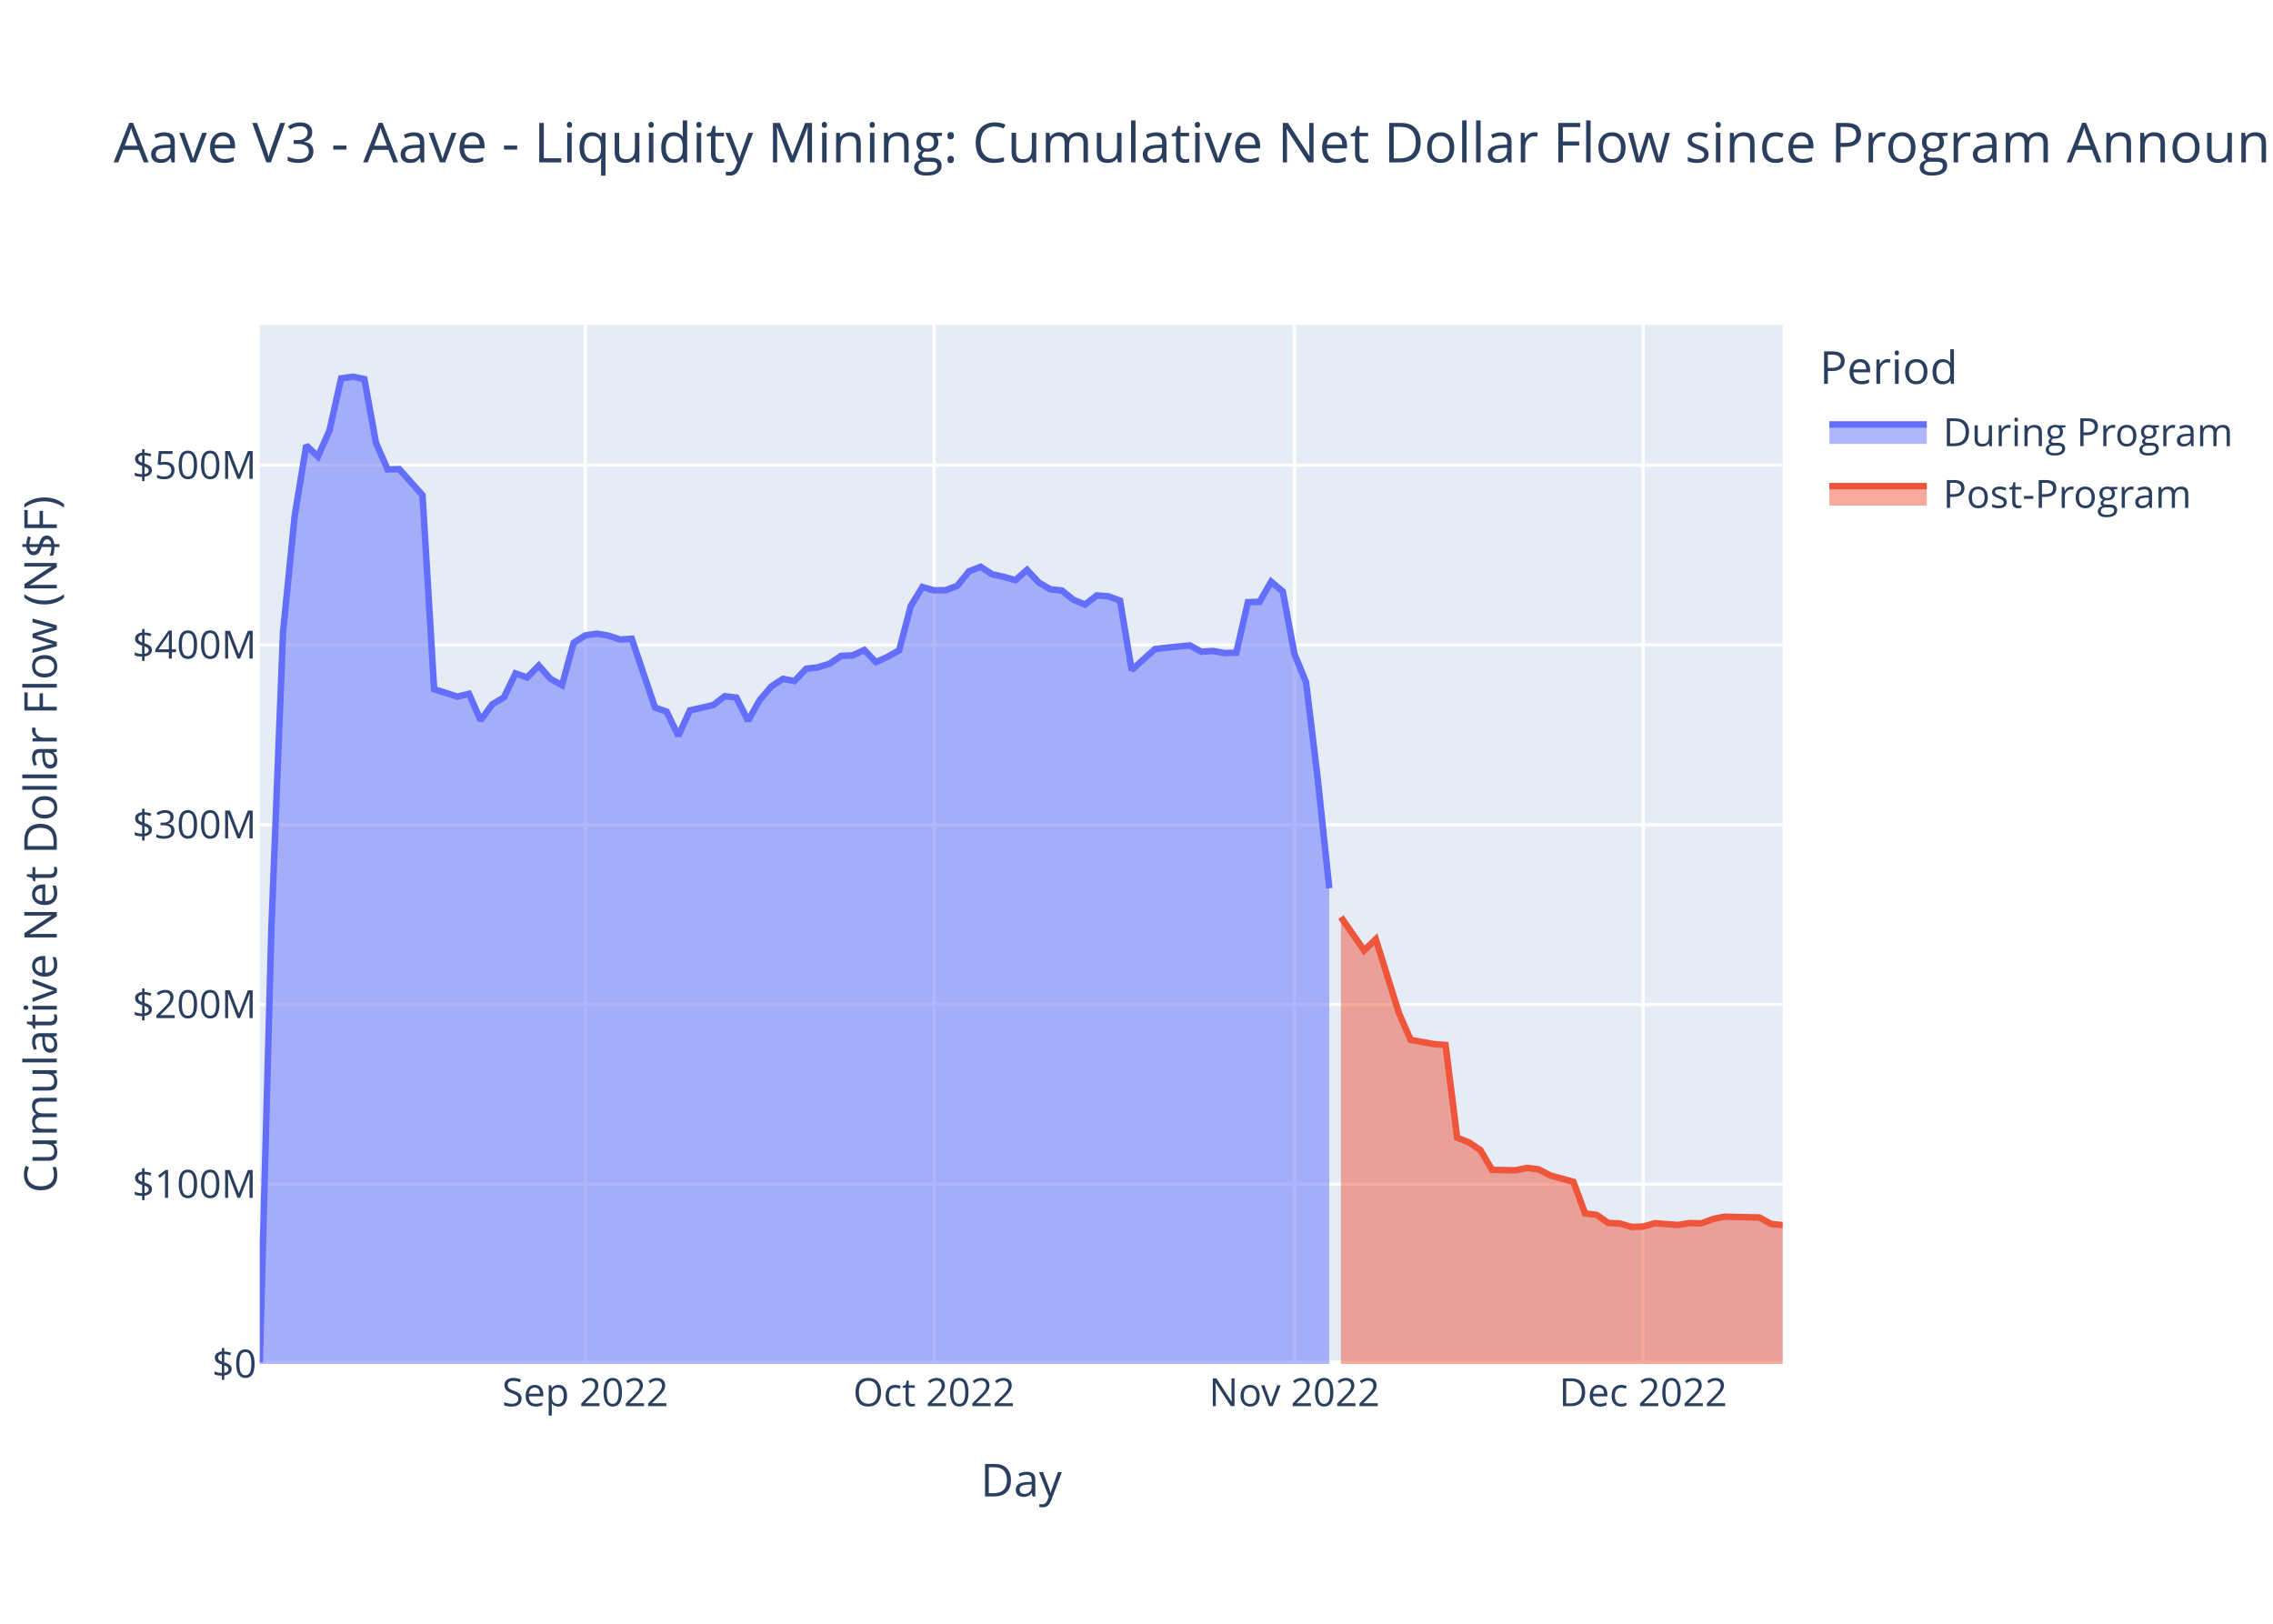
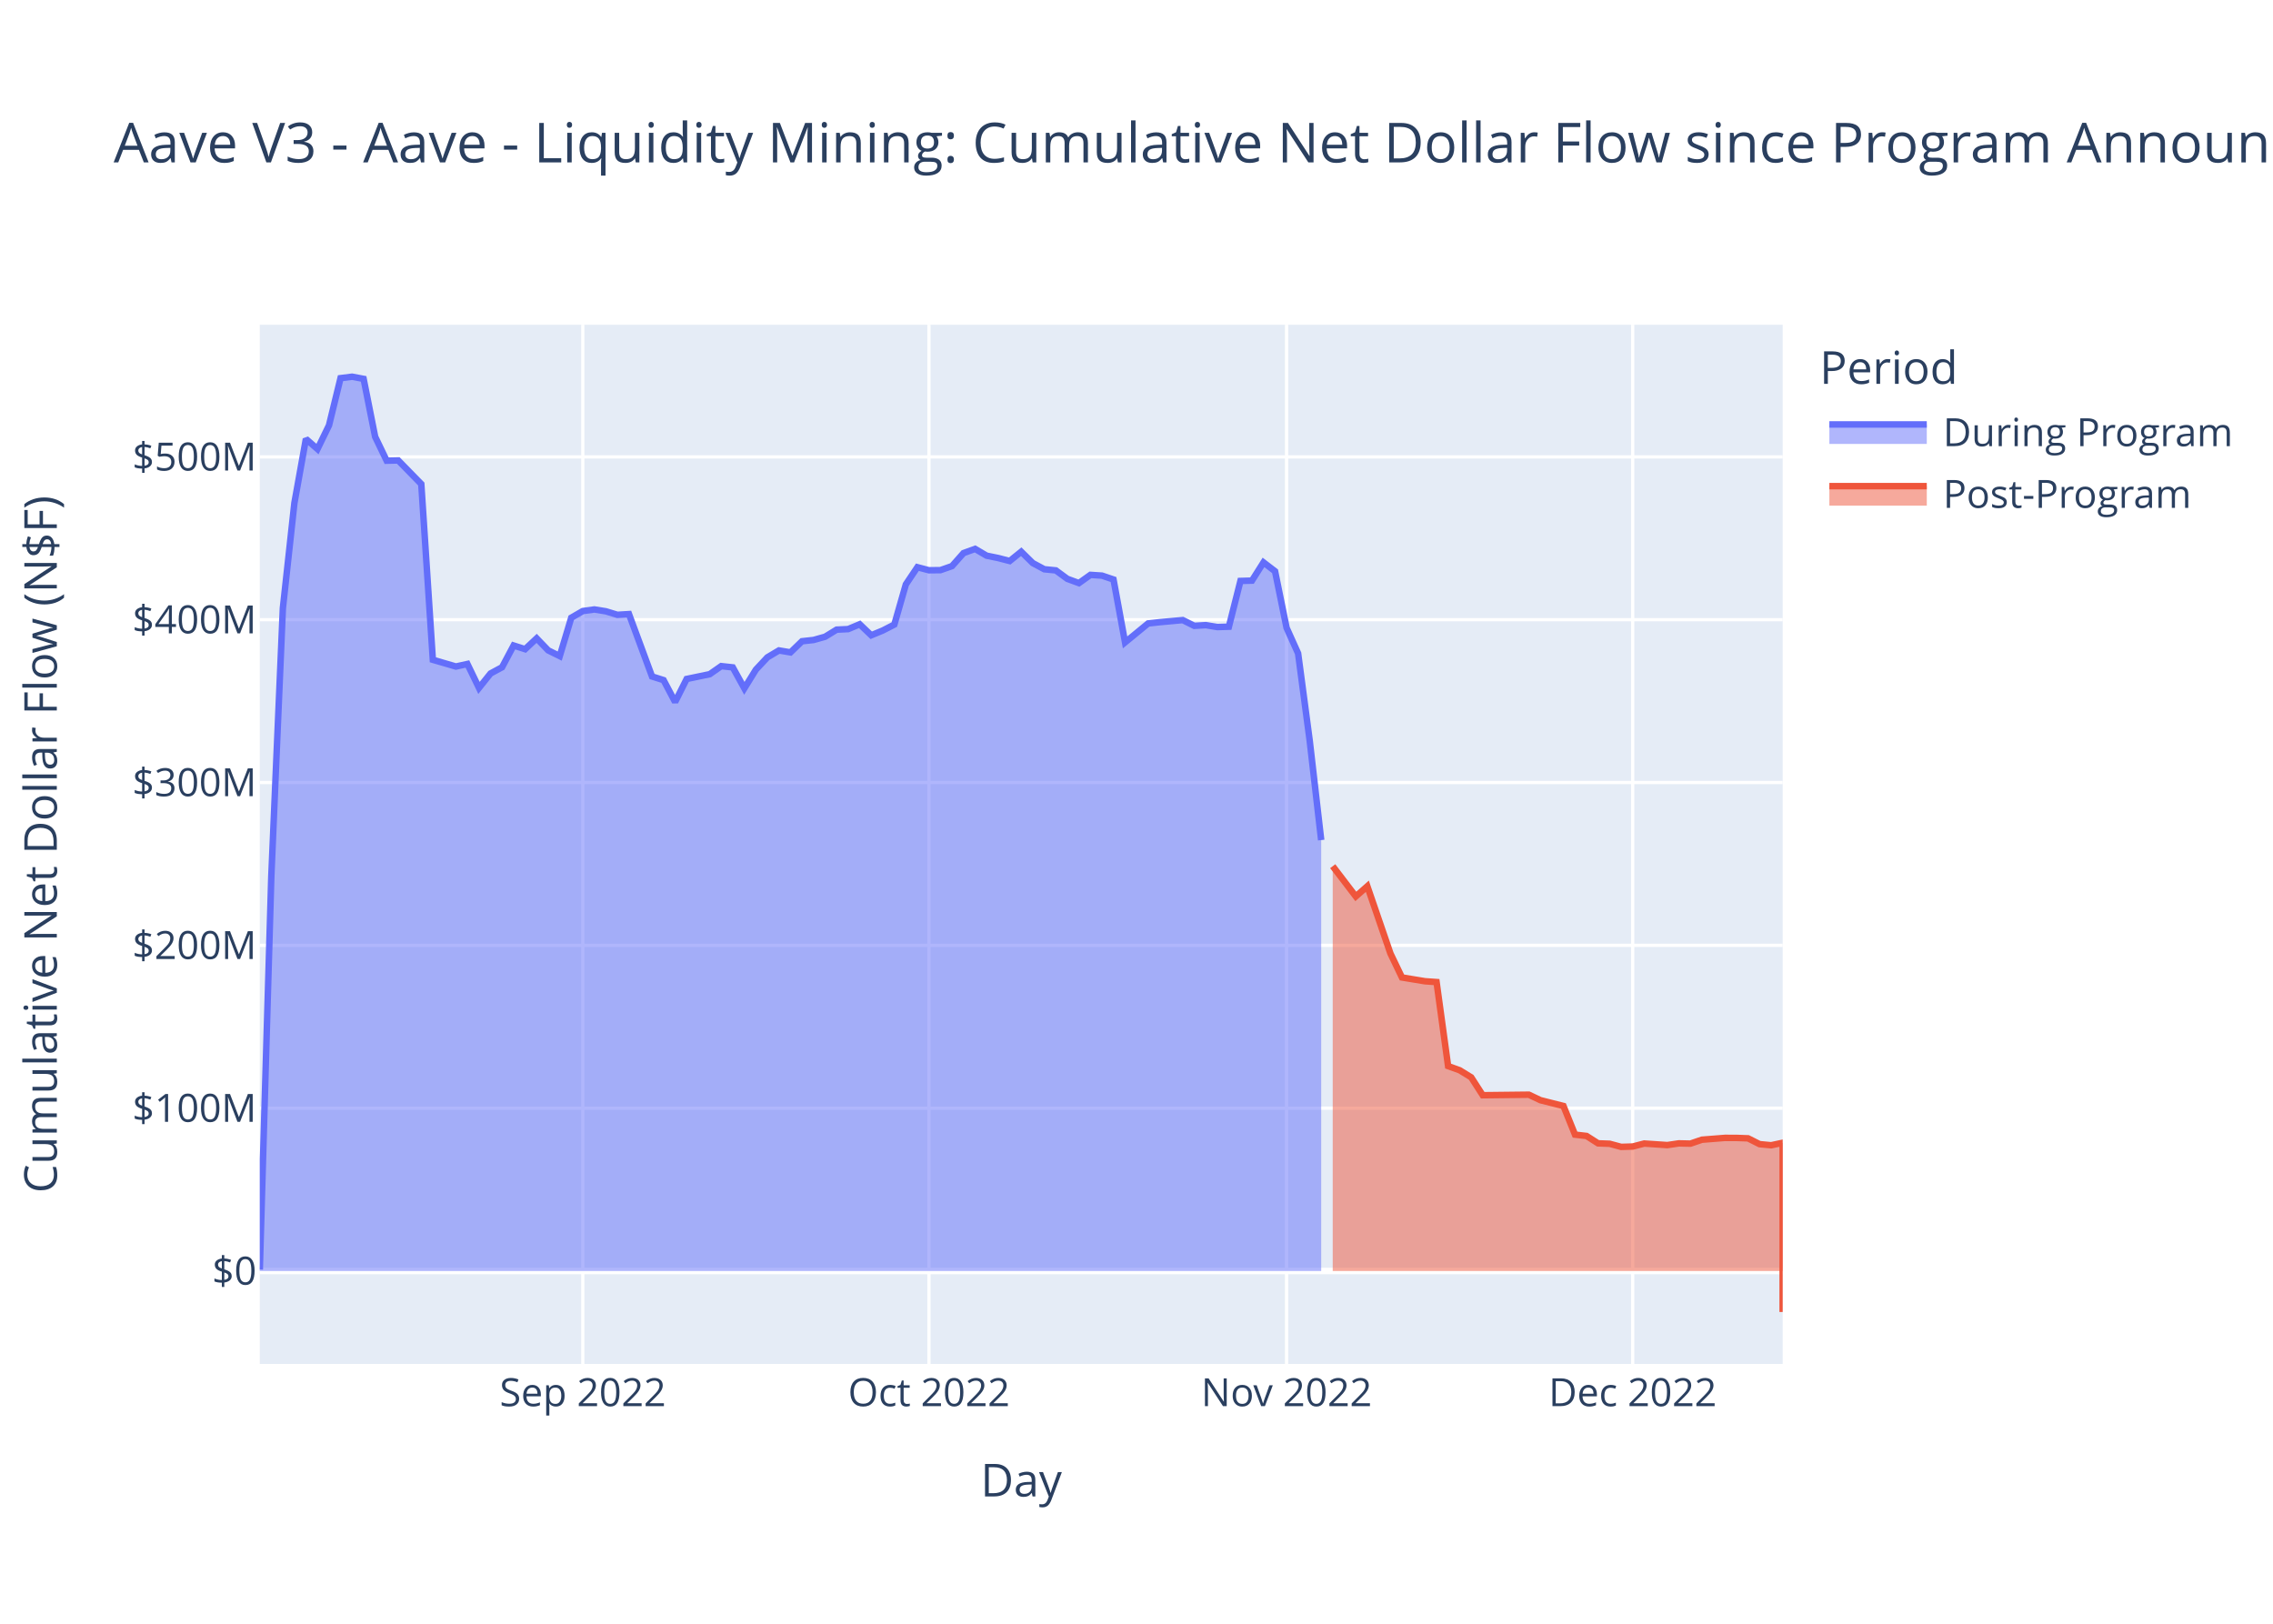
<svg xmlns="http://www.w3.org/2000/svg" class="main-svg" width="700" height="500" style="" viewBox="0 0 700 500">
  <rect x="0" y="0" width="700" height="500" style="fill: rgb(255, 255, 255); fill-opacity: 1;" />
-   <defs id="defs-4739c2">
+   <defs id="defs-47a887">
    <g class="clips">
-       <clipPath id="clip4739c2xyplot" class="plotclip">
+       <clipPath id="clip47a887xyplot" class="plotclip">
        <rect width="469" height="320" />
      </clipPath>
-       <clipPath class="axesclip" id="clip4739c2x">
+       <clipPath class="axesclip" id="clip47a887x">
        <rect x="80" y="0" width="469" height="500" />
      </clipPath>
-       <clipPath class="axesclip" id="clip4739c2y">
+       <clipPath class="axesclip" id="clip47a887y">
        <rect x="0" y="100" width="700" height="320" />
      </clipPath>
-       <clipPath class="axesclip" id="clip4739c2xy">
+       <clipPath class="axesclip" id="clip47a887xy">
        <rect x="80" y="100" width="469" height="320" />
      </clipPath>
    </g>
    <g class="gradients" />
    <g class="patterns" />
  </defs>
  <g class="bglayer">
    <rect class="bg" x="80" y="100" width="469" height="320" style="fill: rgb(229, 236, 246); fill-opacity: 1; stroke-width: 0;" />
  </g>
  <g class="layer-below">
    <g class="imagelayer" />
    <g class="shapelayer" />
  </g>
  <g class="cartesianlayer">
    <g class="subplot xy">
      <g class="layer-subplot">
        <g class="shapelayer" />
        <g class="imagelayer" />
      </g>
      <g class="minor-gridlayer">
        <g class="x" />
        <g class="y" />
      </g>
      <g class="gridlayer">
        <g class="x">
-           <path class="xgrid crisp" transform="translate(180.24,0)" d="M0,100v320" style="stroke: rgb(255, 255, 255); stroke-opacity: 1; stroke-width: 1px;" />
-           <path class="xgrid crisp" transform="translate(287.65,0)" d="M0,100v320" style="stroke: rgb(255, 255, 255); stroke-opacity: 1; stroke-width: 1px;" />
-           <path class="xgrid crisp" transform="translate(398.63,0)" d="M0,100v320" style="stroke: rgb(255, 255, 255); stroke-opacity: 1; stroke-width: 1px;" />
-           <path class="xgrid crisp" transform="translate(506.04,0)" d="M0,100v320" style="stroke: rgb(255, 255, 255); stroke-opacity: 1; stroke-width: 1px;" />
+           <path class="xgrid crisp" transform="translate(179.48,0)" d="M0,100v320" style="stroke: rgb(255, 255, 255); stroke-opacity: 1; stroke-width: 1px;" />
+           <path class="xgrid crisp" transform="translate(286.08,0)" d="M0,100v320" style="stroke: rgb(255, 255, 255); stroke-opacity: 1; stroke-width: 1px;" />
+           <path class="xgrid crisp" transform="translate(396.22,0)" d="M0,100v320" style="stroke: rgb(255, 255, 255); stroke-opacity: 1; stroke-width: 1px;" />
+           <path class="xgrid crisp" transform="translate(502.81,0)" d="M0,100v320" style="stroke: rgb(255, 255, 255); stroke-opacity: 1; stroke-width: 1px;" />
        </g>
        <g class="y">
-           <path class="ygrid crisp" transform="translate(0,364.65)" d="M80,0h469" style="stroke: rgb(255, 255, 255); stroke-opacity: 1; stroke-width: 1px;" />
-           <path class="ygrid crisp" transform="translate(0,309.3)" d="M80,0h469" style="stroke: rgb(255, 255, 255); stroke-opacity: 1; stroke-width: 1px;" />
-           <path class="ygrid crisp" transform="translate(0,253.95)" d="M80,0h469" style="stroke: rgb(255, 255, 255); stroke-opacity: 1; stroke-width: 1px;" />
-           <path class="ygrid crisp" transform="translate(0,198.6)" d="M80,0h469" style="stroke: rgb(255, 255, 255); stroke-opacity: 1; stroke-width: 1px;" />
-           <path class="ygrid crisp" transform="translate(0,143.25)" d="M80,0h469" style="stroke: rgb(255, 255, 255); stroke-opacity: 1; stroke-width: 1px;" />
+           <path class="ygrid crisp" transform="translate(0,341.24)" d="M80,0h469" style="stroke: rgb(255, 255, 255); stroke-opacity: 1; stroke-width: 1px;" />
+           <path class="ygrid crisp" transform="translate(0,291.1)" d="M80,0h469" style="stroke: rgb(255, 255, 255); stroke-opacity: 1; stroke-width: 1px;" />
+           <path class="ygrid crisp" transform="translate(0,240.96)" d="M80,0h469" style="stroke: rgb(255, 255, 255); stroke-opacity: 1; stroke-width: 1px;" />
+           <path class="ygrid crisp" transform="translate(0,190.82)" d="M80,0h469" style="stroke: rgb(255, 255, 255); stroke-opacity: 1; stroke-width: 1px;" />
+           <path class="ygrid crisp" transform="translate(0,140.69)" d="M80,0h469" style="stroke: rgb(255, 255, 255); stroke-opacity: 1; stroke-width: 1px;" />
        </g>
      </g>
      <g class="zerolinelayer">
-         <path class="yzl zl crisp" transform="translate(0,420)" d="M80,0h469" style="stroke: rgb(255, 255, 255); stroke-opacity: 1; stroke-width: 2px;" />
+         <path class="yzl zl crisp" transform="translate(0,391.38)" d="M80,0h469" style="stroke: rgb(255, 255, 255); stroke-opacity: 1; stroke-width: 2px;" />
      </g>
      <path class="xlines-below" />
      <path class="ylines-below" />
      <g class="overlines-below" />
      <g class="xaxislayer-below" />
      <g class="yaxislayer-below" />
      <g class="overaxes-below" />
-       <g class="plot" transform="translate(80,100)" clip-path="url(#clip4739c2xyplot)">
+       <g class="plot" transform="translate(80,100)" clip-path="url(#clip47a887xyplot)">
        <g class="scatterlayer mlayer">
-           <g class="trace scatter traceedc823" style="stroke-miterlimit: 2;">
+           <g class="trace scatter trace23893a" style="stroke-miterlimit: 2;">
            <g class="fills">
              <g>
-                 <path class="js-fill" d="M329.37,320L0,320L0,319.5L3.58,185.88L7.16,94.72L10.74,58.96L14.32,37.14L17.9,40.59L21.48,32.53L25.06,16.5L28.64,16L32.22,16.74L35.8,36.42L39.38,44.55L42.96,44.46L50.12,52.48L53.7,112.23L60.86,114.51L64.44,113.65L68.02,121.79L71.6,116.88L75.18,114.76L78.76,107.37L82.34,108.62L85.92,104.94L89.5,109.03L93.08,110.97L96.66,97.94L100.24,95.66L103.82,95.12L107.4,95.75L110.98,96.94L114.56,96.7L121.73,117.89L125.31,119.14L128.89,126.57L132.47,118.75L139.63,117.12L143.21,114.38L146.79,114.81L150.37,121.93L153.95,115.59L157.53,111.39L161.11,109.05L164.69,109.71L168.27,105.93L171.85,105.5L175.43,104.4L179.01,101.99L182.59,101.8L186.17,100.15L189.75,103.9L193.33,102.27L196.91,100.25L200.49,86.6L204.07,80.76L207.65,81.8L211.23,81.74L214.81,80.38L218.39,75.95L221.97,74.53L225.55,76.84L229.13,77.63L232.71,78.65L236.29,75.49L239.87,79.34L243.45,81.45L247.03,81.84L250.61,84.72L254.19,86.15L257.77,83.36L261.35,83.62L264.93,84.95L268.51,106.32L272.09,103.1L275.67,99.88L279.25,99.45L286.41,98.73L289.99,100.69L293.57,100.46L297.15,101.1L300.73,100.98L304.31,85.43L307.89,85.32L311.47,79.12L315.05,82.14L318.63,101.36L322.21,110.06L325.79,139.62L329.37,173.52" style="fill: rgb(99, 110, 250); fill-opacity: 0.5; stroke-width: 0;" />
+                 <path class="js-fill" d="M326.88,291.38L0,291.38L0,290.93L3.55,169.89L7.11,87.31L10.66,54.91L14.21,35.15L17.77,38.27L21.32,30.98L24.87,16.45L28.42,16L31.98,16.67L35.53,34.49L39.08,41.86L42.64,41.78L49.74,49.05L53.3,103.17L60.4,105.24L63.95,104.46L67.51,111.83L71.06,107.39L74.61,105.47L78.17,98.77L81.72,99.9L85.27,96.57L88.83,100.27L92.38,102.03L95.93,90.22L99.48,88.16L103.04,87.67L106.59,88.24L110.14,89.32L113.7,89.1L120.8,108.3L124.36,109.43L127.91,116.16L131.46,109.08L138.57,107.6L142.12,105.12L145.67,105.51L149.23,111.96L152.78,106.21L156.33,102.41L159.89,100.29L163.44,100.89L166.99,97.46L170.55,97.07L174.1,96.07L177.65,93.89L181.2,93.72L184.76,92.23L188.31,95.62L191.86,94.15L195.42,92.32L198.97,79.95L202.52,74.66L206.08,75.6L209.63,75.56L213.18,74.32L216.73,70.31L220.29,69.02L223.84,71.11L227.39,71.83L230.95,72.75L234.5,69.89L238.05,73.38L241.61,75.29L245.16,75.64L248.71,78.25L252.27,79.55L255.82,77.02L259.37,77.25L262.92,78.45L266.48,97.81L270.03,94.9L273.58,91.98L277.14,91.59L284.24,90.94L287.8,92.71L291.35,92.5L294.9,93.09L298.45,92.98L302.01,78.89L305.56,78.79L309.11,73.18L312.67,75.91L316.22,93.32L319.77,101.2L323.33,127.98L326.88,158.69" style="fill: rgb(99, 110, 250); fill-opacity: 0.5; stroke-width: 0;" />
              </g>
            </g>
            <g class="errorbars" />
            <g class="lines">
-               <path class="js-line" d="M0,319.5L3.58,185.88L7.16,94.72L10.74,58.96L14.32,37.14L17.9,40.59L21.48,32.53L25.06,16.5L28.64,16L32.22,16.74L35.8,36.42L39.38,44.55L42.96,44.46L50.12,52.48L53.7,112.23L60.86,114.51L64.44,113.65L68.02,121.79L71.6,116.88L75.18,114.76L78.76,107.37L82.34,108.62L85.92,104.94L89.5,109.03L93.08,110.97L96.66,97.94L100.24,95.66L103.82,95.12L107.4,95.75L110.98,96.94L114.56,96.7L121.73,117.89L125.31,119.14L128.89,126.57L132.47,118.75L139.63,117.12L143.21,114.38L146.79,114.81L150.37,121.93L153.95,115.59L157.53,111.39L161.11,109.05L164.69,109.71L168.27,105.93L171.85,105.5L175.43,104.4L179.01,101.99L182.59,101.8L186.17,100.15L189.75,103.9L193.33,102.27L196.91,100.25L200.49,86.6L204.07,80.76L207.65,81.8L211.23,81.74L214.81,80.38L218.39,75.95L221.97,74.53L225.55,76.84L229.13,77.63L232.71,78.65L236.29,75.49L239.87,79.34L243.45,81.45L247.03,81.84L250.61,84.72L254.19,86.15L257.77,83.36L261.35,83.62L264.93,84.95L268.51,106.32L272.09,103.1L275.67,99.88L279.25,99.45L286.41,98.73L289.99,100.69L293.57,100.46L297.15,101.1L300.73,100.98L304.31,85.43L307.89,85.32L311.47,79.12L315.05,82.14L318.63,101.36L322.21,110.06L325.79,139.62L329.37,173.52" style="vector-effect: non-scaling-stroke; fill: none; stroke: rgb(99, 110, 250); stroke-opacity: 1; stroke-width: 2px; opacity: 1;" />
+               <path class="js-line" d="M0,290.93L3.55,169.89L7.11,87.31L10.66,54.91L14.21,35.15L17.77,38.27L21.32,30.98L24.87,16.45L28.42,16L31.98,16.67L35.53,34.49L39.08,41.86L42.64,41.78L49.74,49.05L53.3,103.17L60.4,105.24L63.95,104.46L67.51,111.83L71.06,107.39L74.61,105.47L78.17,98.77L81.72,99.9L85.27,96.57L88.83,100.27L92.38,102.03L95.93,90.22L99.48,88.16L103.04,87.67L106.59,88.24L110.14,89.32L113.7,89.1L120.8,108.3L124.36,109.43L127.91,116.16L131.46,109.08L138.57,107.6L142.12,105.12L145.67,105.51L149.23,111.96L152.78,106.21L156.33,102.41L159.89,100.29L163.44,100.89L166.99,97.46L170.55,97.07L174.1,96.07L177.65,93.89L181.2,93.72L184.76,92.23L188.31,95.62L191.86,94.15L195.42,92.32L198.97,79.95L202.52,74.66L206.08,75.6L209.63,75.56L213.18,74.32L216.73,70.31L220.29,69.02L223.84,71.11L227.39,71.83L230.95,72.75L234.5,69.89L238.05,73.38L241.61,75.29L245.16,75.64L248.71,78.25L252.27,79.55L255.82,77.02L259.37,77.25L262.92,78.45L266.48,97.81L270.03,94.9L273.58,91.98L277.14,91.59L284.24,90.94L287.8,92.71L291.35,92.5L294.9,93.09L298.45,92.98L302.01,78.89L305.56,78.79L309.11,73.18L312.67,75.91L316.22,93.32L319.77,101.2L323.33,127.98L326.88,158.69" style="vector-effect: non-scaling-stroke; fill: none; stroke: rgb(99, 110, 250); stroke-opacity: 1; stroke-width: 2px; opacity: 1;" />
            </g>
            <g class="points" />
            <g class="text" />
          </g>
-           <g class="trace scatter trace38ff3f" style="stroke-miterlimit: 2;">
+           <g class="trace scatter trace24a526" style="stroke-miterlimit: 2;">
            <g class="fills">
              <g>
-                 <path class="js-fill" d="M469,320L332.95,320L332.95,182.4L340.11,192.68L343.69,189.21L350.85,212.06L354.44,220.22L361.6,221.51L365.18,221.79L368.76,250.34L372.34,251.75L375.92,254.16L379.5,260.24L386.66,260.38L390.24,259.63L393.82,260.07L397.4,261.94L404.56,263.91L408.14,273.64L411.72,274.1L415.3,276.6L418.88,276.75L422.46,277.81L426.04,277.68L429.62,276.67L436.78,277.2L440.36,276.62L443.94,276.7L447.52,275.37L451.1,274.65L454.68,274.75L461.84,274.9L465.42,276.89L469,277.25" style="fill: rgb(239, 85, 59); fill-opacity: 0.5; stroke-width: 0;" />
+                 <path class="js-fill" d="M469,291.38L330.43,291.38L330.43,166.73L337.54,176.04L341.09,172.9L348.2,193.6L351.75,200.99L358.86,202.16L362.41,202.41L365.96,228.28L369.52,229.56L373.07,231.74L376.62,237.25L390.83,237.09L394.39,238.78L401.49,240.57L405.05,249.39L408.6,249.8L412.15,252.07L415.7,252.2L419.26,253.16L422.81,253.05L426.36,252.13L433.47,252.61L437.02,252.08L440.58,252.16L444.13,250.95L451.23,250.39L454.79,250.4L458.34,250.53L461.89,252.32L465.45,252.66L469,251.9L469,304" style="fill: rgb(239, 85, 59); fill-opacity: 0.5; stroke-width: 0;" />
              </g>
            </g>
            <g class="errorbars" />
            <g class="lines">
-               <path class="js-line" d="M332.95,182.4L340.11,192.68L343.69,189.21L350.85,212.06L354.44,220.22L361.6,221.51L365.18,221.79L368.76,250.34L372.34,251.75L375.92,254.16L379.5,260.24L386.66,260.38L390.24,259.63L393.82,260.07L397.4,261.94L404.56,263.91L408.14,273.64L411.72,274.1L415.3,276.6L418.88,276.75L422.46,277.81L426.04,277.68L429.62,276.67L436.78,277.2L440.36,276.62L443.94,276.7L447.52,275.37L451.1,274.65L454.68,274.75L461.84,274.9L465.42,276.89L469,277.25" style="vector-effect: non-scaling-stroke; fill: none; stroke: rgb(239, 85, 59); stroke-opacity: 1; stroke-width: 2px; opacity: 1;" />
+               <path class="js-line" d="M330.43,166.73L337.54,176.04L341.09,172.9L348.2,193.6L351.75,200.99L358.86,202.16L362.41,202.41L365.96,228.28L369.52,229.56L373.07,231.74L376.62,237.25L390.83,237.09L394.39,238.78L401.49,240.57L405.05,249.39L408.6,249.8L412.15,252.07L415.7,252.2L419.26,253.16L422.81,253.05L426.36,252.13L433.47,252.61L437.02,252.08L440.58,252.16L444.13,250.95L451.23,250.39L454.79,250.4L458.34,250.53L461.89,252.32L465.45,252.66L469,251.9L469,304" style="vector-effect: non-scaling-stroke; fill: none; stroke: rgb(239, 85, 59); stroke-opacity: 1; stroke-width: 2px; opacity: 1;" />
            </g>
            <g class="points" />
            <g class="text" />
          </g>
        </g>
      </g>
      <g class="overplot" />
      <path class="xlines-above crisp" d="M0,0" style="fill: none;" />
      <path class="ylines-above crisp" d="M0,0" style="fill: none;" />
      <g class="overlines-above" />
      <g class="xaxislayer-above">
        <g class="xtick">
-           <text text-anchor="middle" x="0" y="433" transform="translate(180.24,0)" style="font-family: 'Open Sans', verdana, arial, sans-serif; font-size: 12px; fill: rgb(42, 63, 95); fill-opacity: 1; white-space: pre; opacity: 1;">Sep 2022</text>
-         </g>
-         <g class="xtick">
-           <text text-anchor="middle" x="0" y="433" style="font-family: 'Open Sans', verdana, arial, sans-serif; font-size: 12px; fill: rgb(42, 63, 95); fill-opacity: 1; white-space: pre; opacity: 1;" transform="translate(287.65,0)">Oct 2022</text>
-         </g>
-         <g class="xtick">
-           <text text-anchor="middle" x="0" y="433" style="font-family: 'Open Sans', verdana, arial, sans-serif; font-size: 12px; fill: rgb(42, 63, 95); fill-opacity: 1; white-space: pre; opacity: 1;" transform="translate(398.63,0)">Nov 2022</text>
-         </g>
-         <g class="xtick">
-           <text text-anchor="middle" x="0" y="433" style="font-family: 'Open Sans', verdana, arial, sans-serif; font-size: 12px; fill: rgb(42, 63, 95); fill-opacity: 1; white-space: pre; opacity: 1;" transform="translate(506.04,0)">Dec 2022</text>
+           <text text-anchor="middle" x="0" y="433" transform="translate(179.48,0)" style="font-family: 'Open Sans', verdana, arial, sans-serif; font-size: 12px; fill: rgb(42, 63, 95); fill-opacity: 1; white-space: pre; opacity: 1;">Sep 2022</text>
+         </g>
+         <g class="xtick">
+           <text text-anchor="middle" x="0" y="433" style="font-family: 'Open Sans', verdana, arial, sans-serif; font-size: 12px; fill: rgb(42, 63, 95); fill-opacity: 1; white-space: pre; opacity: 1;" transform="translate(286.08,0)">Oct 2022</text>
+         </g>
+         <g class="xtick">
+           <text text-anchor="middle" x="0" y="433" style="font-family: 'Open Sans', verdana, arial, sans-serif; font-size: 12px; fill: rgb(42, 63, 95); fill-opacity: 1; white-space: pre; opacity: 1;" transform="translate(396.22,0)">Nov 2022</text>
+         </g>
+         <g class="xtick">
+           <text text-anchor="middle" x="0" y="433" style="font-family: 'Open Sans', verdana, arial, sans-serif; font-size: 12px; fill: rgb(42, 63, 95); fill-opacity: 1; white-space: pre; opacity: 1;" transform="translate(502.81,0)">Dec 2022</text>
        </g>
      </g>
      <g class="yaxislayer-above">
        <g class="ytick">
-           <text text-anchor="end" x="79" y="4.2" transform="translate(0,420)" style="font-family: 'Open Sans', verdana, arial, sans-serif; font-size: 12px; fill: rgb(42, 63, 95); fill-opacity: 1; white-space: pre; opacity: 1;">$0</text>
-         </g>
-         <g class="ytick">
-           <text text-anchor="end" x="79" y="4.2" style="font-family: 'Open Sans', verdana, arial, sans-serif; font-size: 12px; fill: rgb(42, 63, 95); fill-opacity: 1; white-space: pre; opacity: 1;" transform="translate(0,364.65)">$100M</text>
-         </g>
-         <g class="ytick">
-           <text text-anchor="end" x="79" y="4.2" style="font-family: 'Open Sans', verdana, arial, sans-serif; font-size: 12px; fill: rgb(42, 63, 95); fill-opacity: 1; white-space: pre; opacity: 1;" transform="translate(0,309.3)">$200M</text>
-         </g>
-         <g class="ytick">
-           <text text-anchor="end" x="79" y="4.2" style="font-family: 'Open Sans', verdana, arial, sans-serif; font-size: 12px; fill: rgb(42, 63, 95); fill-opacity: 1; white-space: pre; opacity: 1;" transform="translate(0,253.95)">$300M</text>
-         </g>
-         <g class="ytick">
-           <text text-anchor="end" x="79" y="4.2" style="font-family: 'Open Sans', verdana, arial, sans-serif; font-size: 12px; fill: rgb(42, 63, 95); fill-opacity: 1; white-space: pre; opacity: 1;" transform="translate(0,198.6)">$400M</text>
-         </g>
-         <g class="ytick">
-           <text text-anchor="end" x="79" y="4.2" style="font-family: 'Open Sans', verdana, arial, sans-serif; font-size: 12px; fill: rgb(42, 63, 95); fill-opacity: 1; white-space: pre; opacity: 1;" transform="translate(0,143.25)">$500M</text>
+           <text text-anchor="end" x="79" y="4.2" transform="translate(0,391.38)" style="font-family: 'Open Sans', verdana, arial, sans-serif; font-size: 12px; fill: rgb(42, 63, 95); fill-opacity: 1; white-space: pre; opacity: 1;">$0</text>
+         </g>
+         <g class="ytick">
+           <text text-anchor="end" x="79" y="4.2" style="font-family: 'Open Sans', verdana, arial, sans-serif; font-size: 12px; fill: rgb(42, 63, 95); fill-opacity: 1; white-space: pre; opacity: 1;" transform="translate(0,341.24)">$100M</text>
+         </g>
+         <g class="ytick">
+           <text text-anchor="end" x="79" y="4.2" style="font-family: 'Open Sans', verdana, arial, sans-serif; font-size: 12px; fill: rgb(42, 63, 95); fill-opacity: 1; white-space: pre; opacity: 1;" transform="translate(0,291.1)">$200M</text>
+         </g>
+         <g class="ytick">
+           <text text-anchor="end" x="79" y="4.2" style="font-family: 'Open Sans', verdana, arial, sans-serif; font-size: 12px; fill: rgb(42, 63, 95); fill-opacity: 1; white-space: pre; opacity: 1;" transform="translate(0,240.96)">$300M</text>
+         </g>
+         <g class="ytick">
+           <text text-anchor="end" x="79" y="4.2" style="font-family: 'Open Sans', verdana, arial, sans-serif; font-size: 12px; fill: rgb(42, 63, 95); fill-opacity: 1; white-space: pre; opacity: 1;" transform="translate(0,190.82)">$400M</text>
+         </g>
+         <g class="ytick">
+           <text text-anchor="end" x="79" y="4.2" style="font-family: 'Open Sans', verdana, arial, sans-serif; font-size: 12px; fill: rgb(42, 63, 95); fill-opacity: 1; white-space: pre; opacity: 1;" transform="translate(0,140.69)">$500M</text>
        </g>
      </g>
      <g class="overaxes-above" />
    </g>
  </g>
  <g class="polarlayer" />
  <g class="smithlayer" />
  <g class="ternarylayer" />
  <g class="geolayer" />
  <g class="funnelarealayer" />
  <g class="pielayer" />
  <g class="iciclelayer" />
  <g class="treemaplayer" />
  <g class="sunburstlayer" />
  <g class="glimages" />
-   <defs id="topdefs-4739c2">
+   <defs id="topdefs-47a887">
    <g class="clips" />
-     <clipPath id="legend4739c2">
+     <clipPath id="legend47a887">
      <rect width="130" height="67" x="0" y="0" />
    </clipPath>
  </defs>
  <g class="layer-above">
    <g class="imagelayer" />
    <g class="shapelayer" />
  </g>
  <g class="infolayer">
    <g class="legend" pointer-events="all" transform="translate(558.38,100)">
      <rect class="bg" shape-rendering="crispEdges" width="130" height="67" x="0" y="0" style="stroke: rgb(68, 68, 68); stroke-opacity: 1; fill: rgb(255, 255, 255); fill-opacity: 1; stroke-width: 0px;" />
-       <g class="scrollbox" transform="" clip-path="url(#legend4739c2)">
+       <g class="scrollbox" transform="" clip-path="url(#legend47a887)">
        <text class="legendtitletext" text-anchor="start" x="2" y="18.2" style="font-family: 'Open Sans', verdana, arial, sans-serif; font-size: 14px; fill: rgb(42, 63, 95); fill-opacity: 1; white-space: pre;">Period</text>
        <g class="groups">
          <g class="traces" transform="translate(0,32.7)" style="opacity: 1;">
            <text class="legendtext" text-anchor="start" x="40" y="4.68" style="font-family: 'Open Sans', verdana, arial, sans-serif; font-size: 12px; fill: rgb(42, 63, 95); fill-opacity: 1; white-space: pre;">During Program</text>
            <g class="layers">
              <g class="legendfill">
                <path class="js-fill" d="M5,-2h30v6h-30z" style="stroke-width: 0; fill: rgb(99, 110, 250); fill-opacity: 0.5;" />
              </g>
              <g class="legendlines">
                <path class="js-line" d="M5,-2h30" style="fill: none; stroke: rgb(99, 110, 250); stroke-opacity: 1; stroke-width: 2px;" />
              </g>
              <g class="legendsymbols">
                <g class="legendpoints" />
              </g>
            </g>
            <rect class="legendtoggle" x="0" y="-9.5" width="124.703" height="19" style="fill: rgb(0, 0, 0); fill-opacity: 0;" />
          </g>
          <g class="traces" transform="translate(0,51.7)" style="opacity: 1;">
            <text class="legendtext" text-anchor="start" x="40" y="4.68" style="font-family: 'Open Sans', verdana, arial, sans-serif; font-size: 12px; fill: rgb(42, 63, 95); fill-opacity: 1; white-space: pre;">Post-Program</text>
            <g class="layers">
              <g class="legendfill">
                <path class="js-fill" d="M5,-2h30v6h-30z" style="stroke-width: 0; fill: rgb(239, 85, 59); fill-opacity: 0.5;" />
              </g>
              <g class="legendlines">
                <path class="js-line" d="M5,-2h30" style="fill: none; stroke: rgb(239, 85, 59); stroke-opacity: 1; stroke-width: 2px;" />
              </g>
              <g class="legendsymbols">
                <g class="legendpoints" />
              </g>
            </g>
            <rect class="legendtoggle" x="0" y="-9.5" width="124.703" height="19" style="fill: rgb(0, 0, 0); fill-opacity: 0;" />
          </g>
        </g>
      </g>
      <rect class="scrollbar" rx="20" ry="3" width="0" height="0" x="0" y="0" style="fill: rgb(128, 139, 164); fill-opacity: 1;" />
    </g>
    <g class="g-gtitle">
      <text class="gtitle" x="35" y="50" text-anchor="start" dy="0em" style="font-family: 'Open Sans', verdana, arial, sans-serif; font-size: 17px; fill: rgb(42, 63, 95); opacity: 1; font-weight: normal; white-space: pre;">Aave V3 - Aave - Liquidity Mining: Cumulative Net Dollar Flow since Program Announcement - At Last Price</text>
    </g>
    <g class="g-xtitle">
      <text class="xtitle" x="314.5" y="460.8" text-anchor="middle" style="font-family: 'Open Sans', verdana, arial, sans-serif; font-size: 14px; fill: rgb(42, 63, 95); opacity: 1; font-weight: normal; white-space: pre;">Day</text>
    </g>
    <g class="g-ytitle">
      <text class="ytitle" transform="rotate(-90,17.49688,260)" x="17.497" y="260" text-anchor="middle" style="font-family: 'Open Sans', verdana, arial, sans-serif; font-size: 14px; fill: rgb(42, 63, 95); opacity: 1; font-weight: normal; white-space: pre;">Cumulative Net Dollar Flow (N$F)</text>
    </g>
  </g>
</svg>
